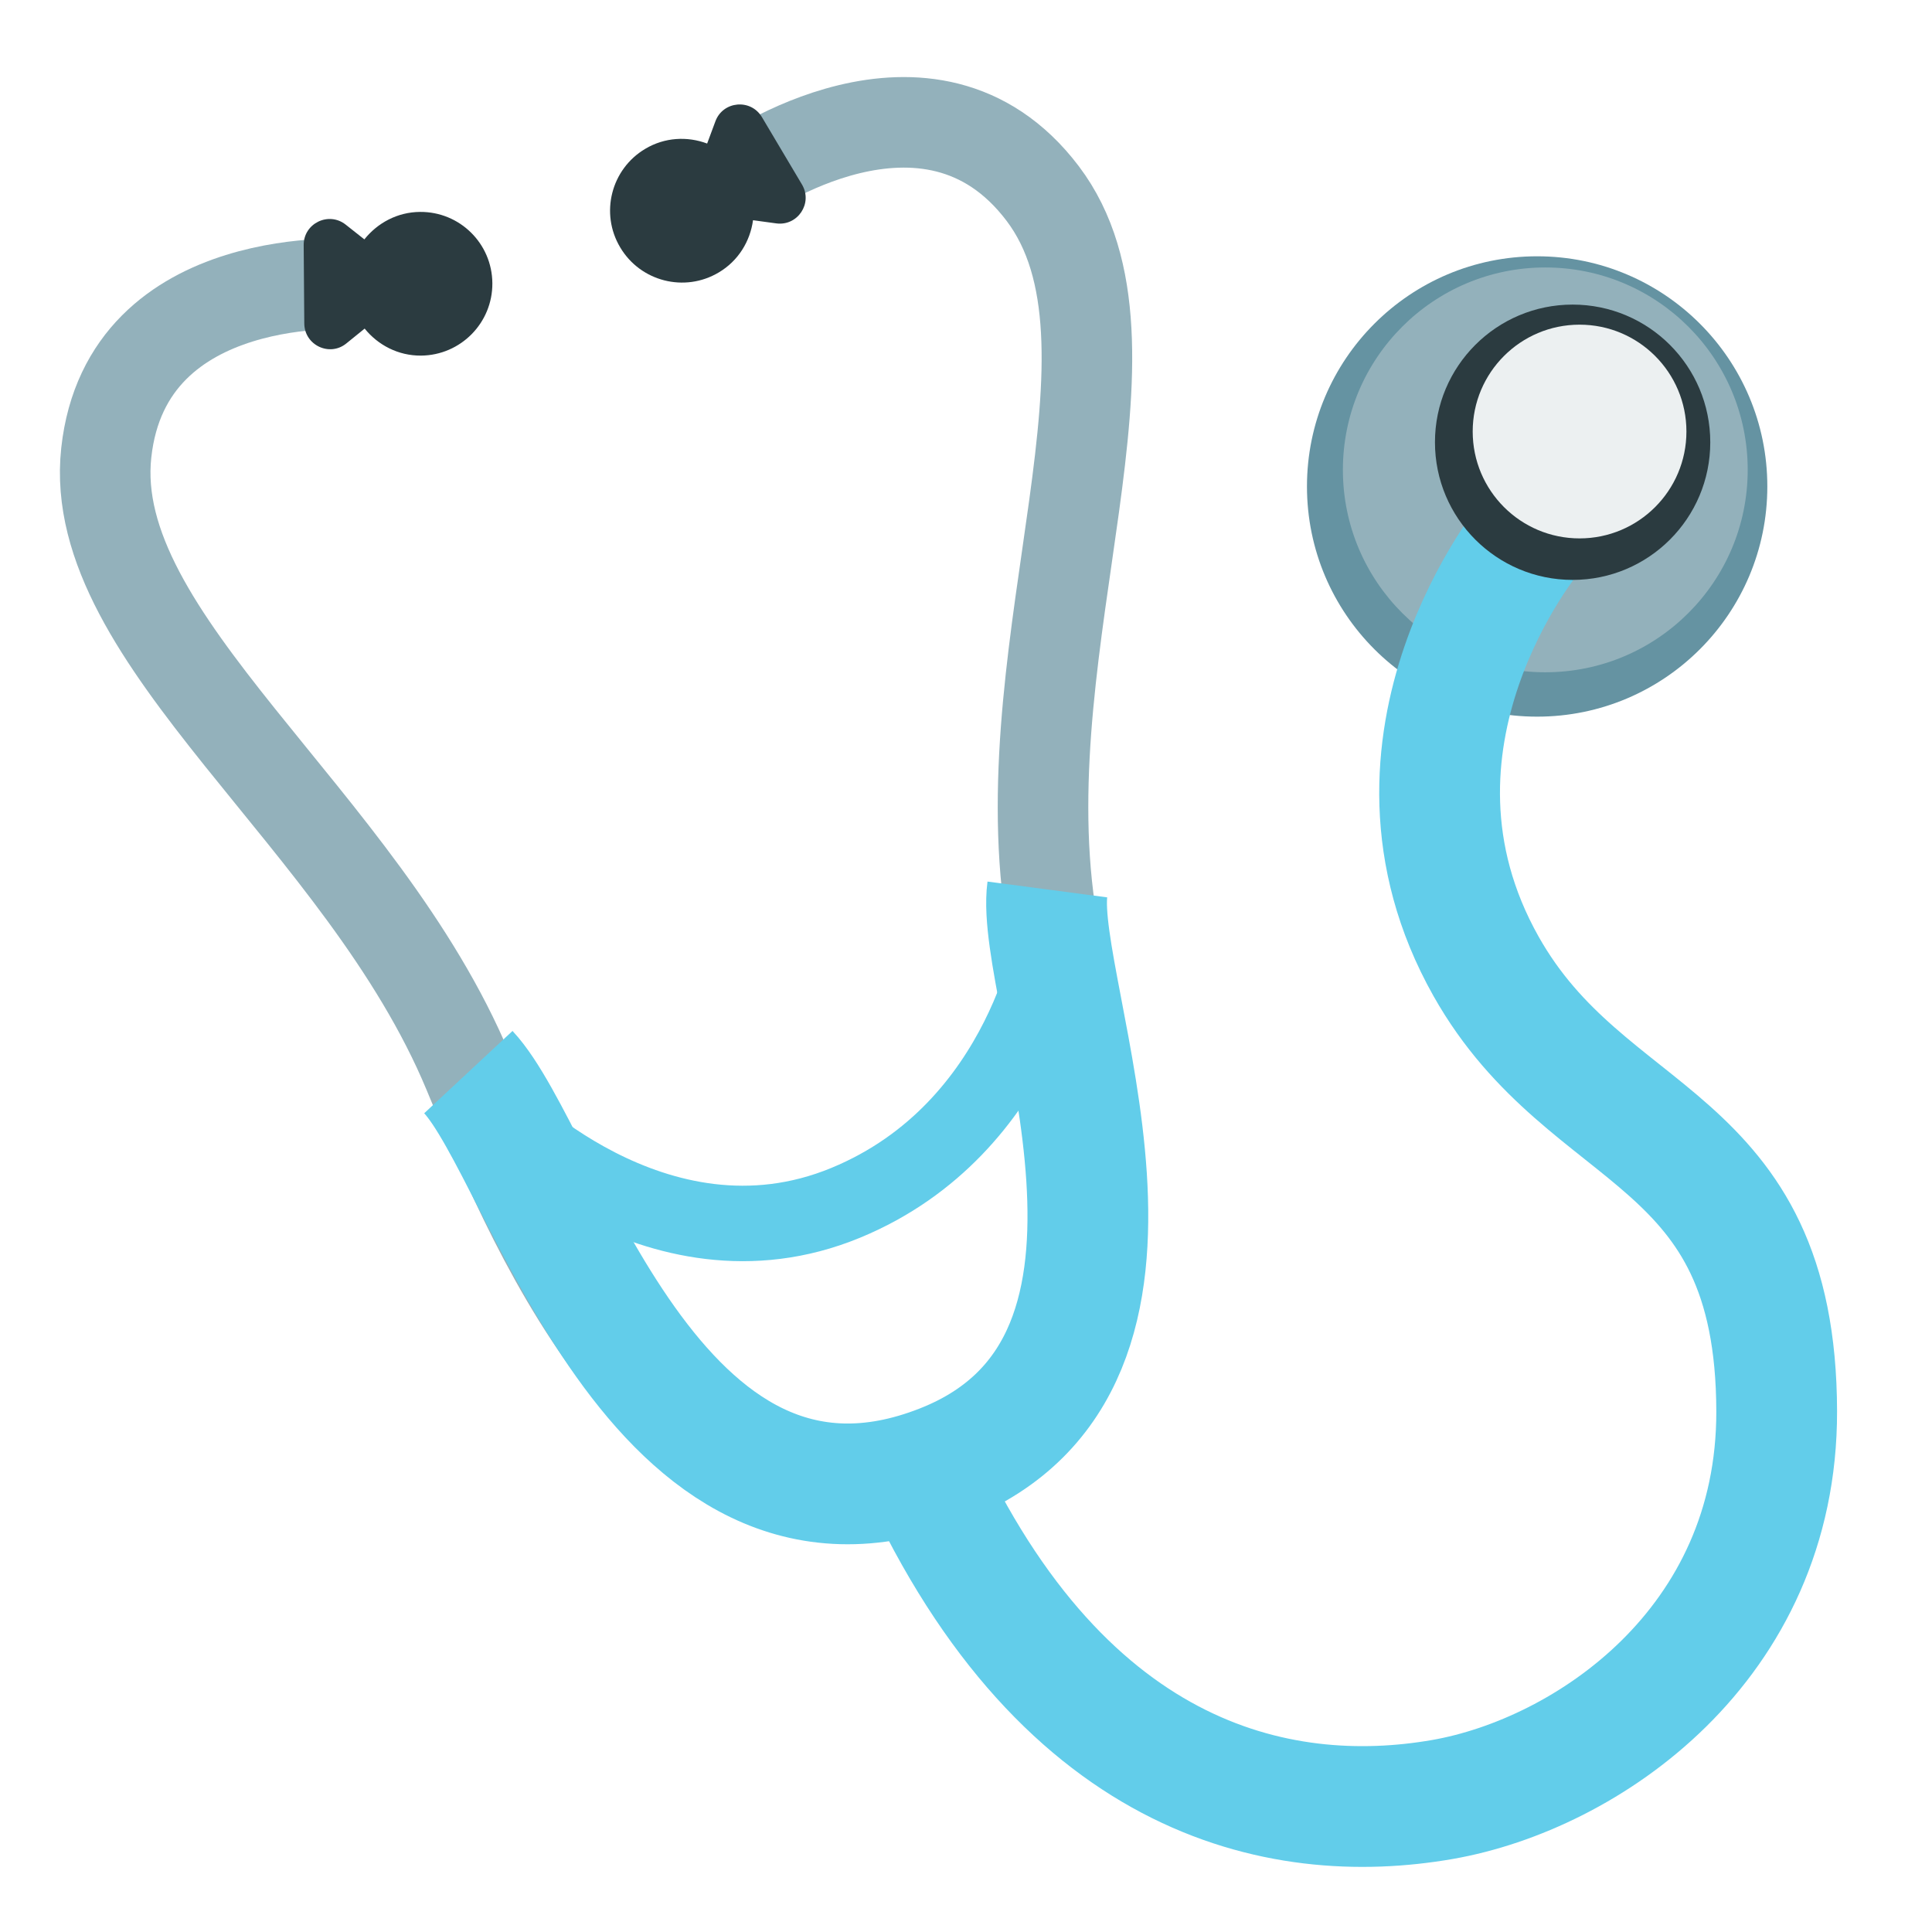
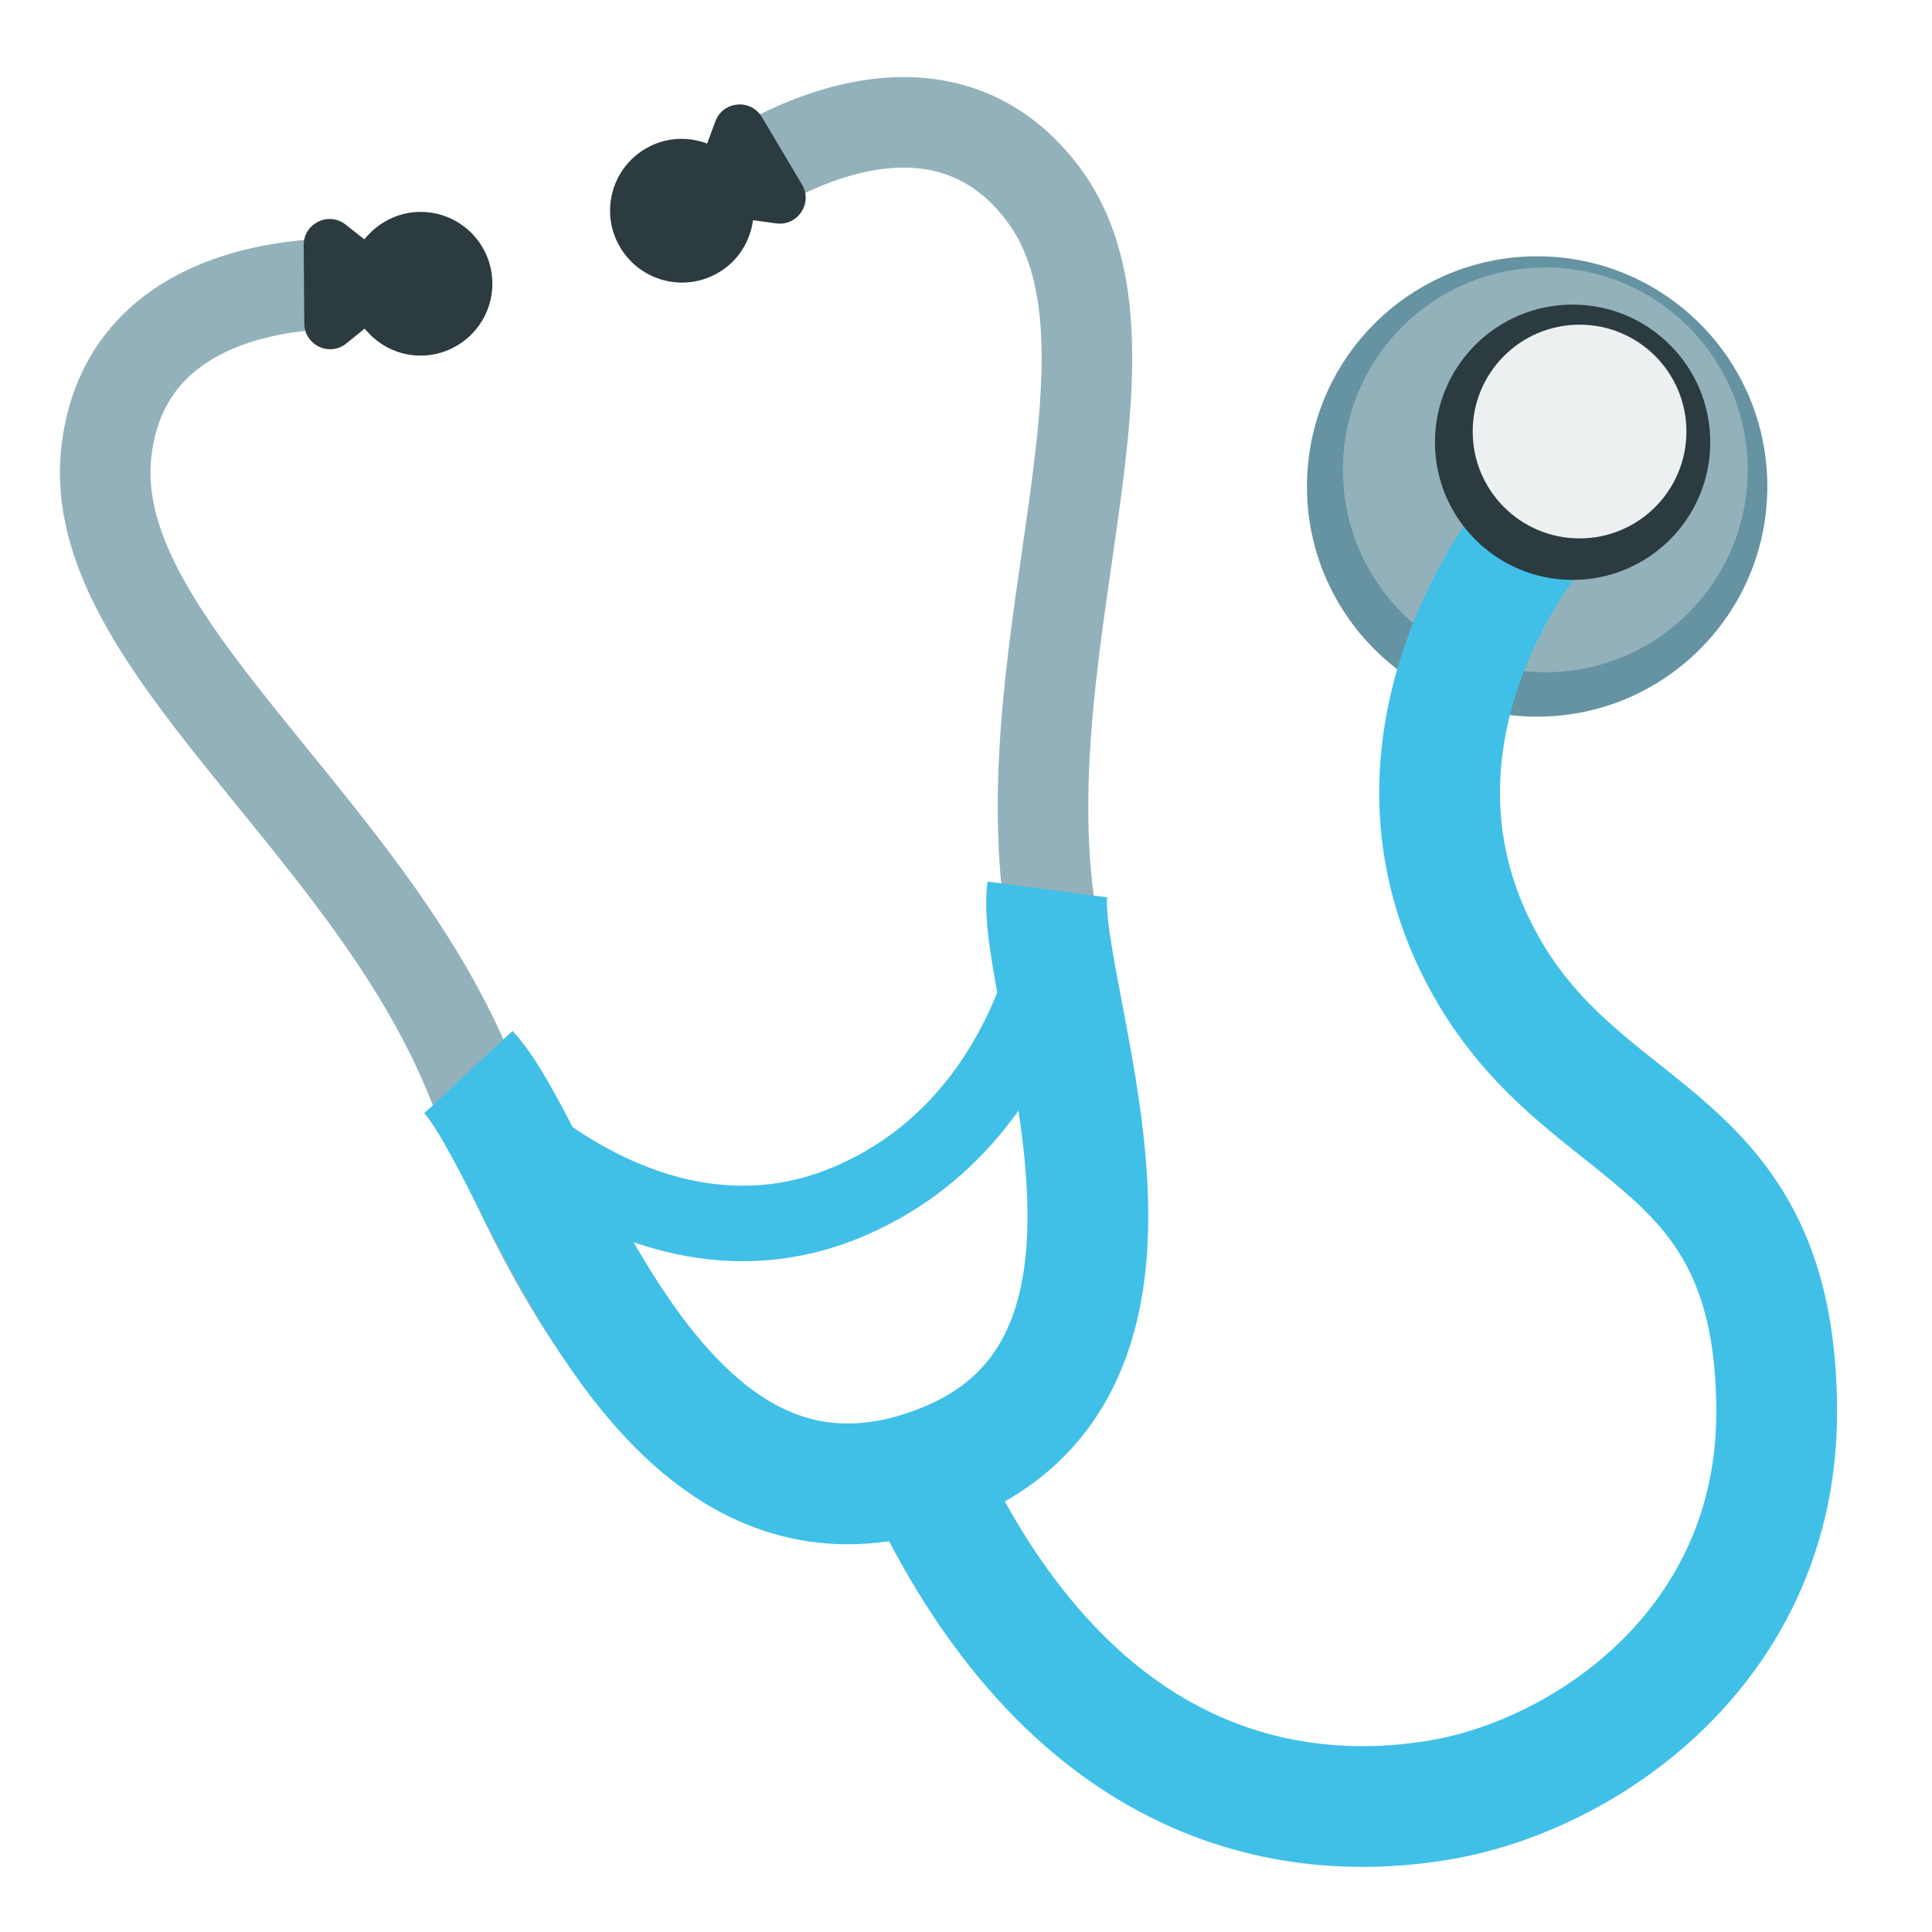
<svg xmlns="http://www.w3.org/2000/svg" width="100%" height="100%" viewBox="0 0 128 128" version="1.1" xml:space="preserve" style="fill-rule:evenodd;clip-rule:evenodd;stroke-linejoin:round;stroke-miterlimit:10;" id="svg6256">
  <defs id="defs6260" />
  <g id="g6254">
    <g id="g6250">
      <path d="M60.55,98.3C43.76,103.13 34.54,79.47 31.02,71.03C24,54.17 5.69,42.41 7.04,30C8.39,17.59 23.64,18.83 23.64,18.83" style="fill:none;fill-rule:nonzero;stroke:rgb(147,177,187);stroke-width:6px;" id="path6218" />
      <path d="M59.5,98.3C76.39,93.82 70.89,69.39 69.57,60.34C66.94,42.26 76.61,22.77 69.08,12.82C61.55,2.87 49.1,11.76 49.1,11.76" style="fill:none;fill-rule:nonzero;stroke:rgb(147,177,187);stroke-width:6px;" id="path6220" />
      <g id="g6224">
        <circle cx="101.84" cy="32.23" r="15.25" style="fill:#6593a2" id="circle6222" />
      </g>
      <circle cx="102.38" cy="31.13" r="13.41" style="fill:rgb(147,177,187);" id="circle6226" />
-       <path d="M69.39,58.93C68.5,65.67 79.53,90.29 62.42,97.03C43.26,104.59 36.11,76.48 31.03,71.03" style="fill:none;fill-rule:nonzero;stroke:rgb(98,205,234);stroke-width:8px;stroke-linejoin:miter;" id="path6228" />
-       <path d="M32.63,73.54C32.63,73.54 43.4,84.9 56.03,79.69C68,74.75 69.86,61.64 69.86,61.64" style="fill:none;fill-rule:nonzero;stroke:rgb(98,205,234);stroke-width:5px;stroke-linejoin:miter;" id="path6230" />
-       <path d="M60.42,96.03C70.01,118 84.71,121.11 95.57,119.22C105.11,117.55 117.74,109 117.71,93.5C117.67,74.82 105.21,76 98.46,64.03C90.05,49.11 101.51,35.41 101.51,35.41" style="fill:none;fill-rule:nonzero;stroke:rgb(98,205,234);stroke-width:8px;stroke-linejoin:miter;" id="path6234" />
+       <path d="M69.39,58.93C68.5,65.67 79.53,90.29 62.42,97.03C43.26,104.59 36.11,76.48 31.03,71.03" style="fill:none;fill-rule:nonzero;stroke:#40c0e7;stroke-width:8px;stroke-linejoin:miter" id="path6228" />
+       <path d="M32.63,73.54C32.63,73.54 43.4,84.9 56.03,79.69C68,74.75 69.86,61.64 69.86,61.64" style="fill:none;fill-rule:nonzero;stroke:#40c0e7;stroke-width:5px;stroke-linejoin:miter" id="path6230" />
+       <path d="M60.42,96.03C70.01,118 84.71,121.11 95.57,119.22C105.11,117.55 117.74,109 117.71,93.5C117.67,74.82 105.21,76 98.46,64.03C90.05,49.11 101.51,35.41 101.51,35.41" style="fill:none;fill-rule:nonzero;stroke:#40c0e7;stroke-width:8px;stroke-linejoin:miter" id="path6234" />
      <path d="M27.83,14.04C26.33,14.05 25.01,14.77 24.14,15.86L22.9,14.88C21.77,13.99 20.11,14.8 20.12,16.24L20.16,21.43C20.17,22.87 21.84,23.66 22.95,22.75L24.16,21.77C25.04,22.86 26.38,23.57 27.89,23.56C30.52,23.54 32.64,21.39 32.62,18.76C32.6,16.13 30.46,14.02 27.83,14.04Z" style="fill:rgb(43,59,64);fill-rule:nonzero;" id="path6238" />
      <path d="M53.13,12.22L50.48,7.76C49.74,6.52 47.9,6.69 47.4,8.03L46.85,9.51C45.54,9.02 44.04,9.09 42.75,9.86C40.49,11.2 39.74,14.13 41.09,16.39C42.43,18.65 45.36,19.4 47.62,18.05C48.92,17.28 49.7,15.98 49.89,14.59L51.43,14.8C52.85,14.99 53.87,13.46 53.13,12.22Z" style="fill:rgb(43,59,64);fill-rule:nonzero;" id="path6240" />
      <circle cx="104.19" cy="29.3" r="9.12" style="fill:rgb(43,59,64);" id="circle6242" />
      <g id="g6246">
        <circle cx="104.65" cy="28.59" r="7.08" style="fill:rgb(236,240,241);" id="circle6244" />
      </g>
    </g>
  </g>
</svg>
